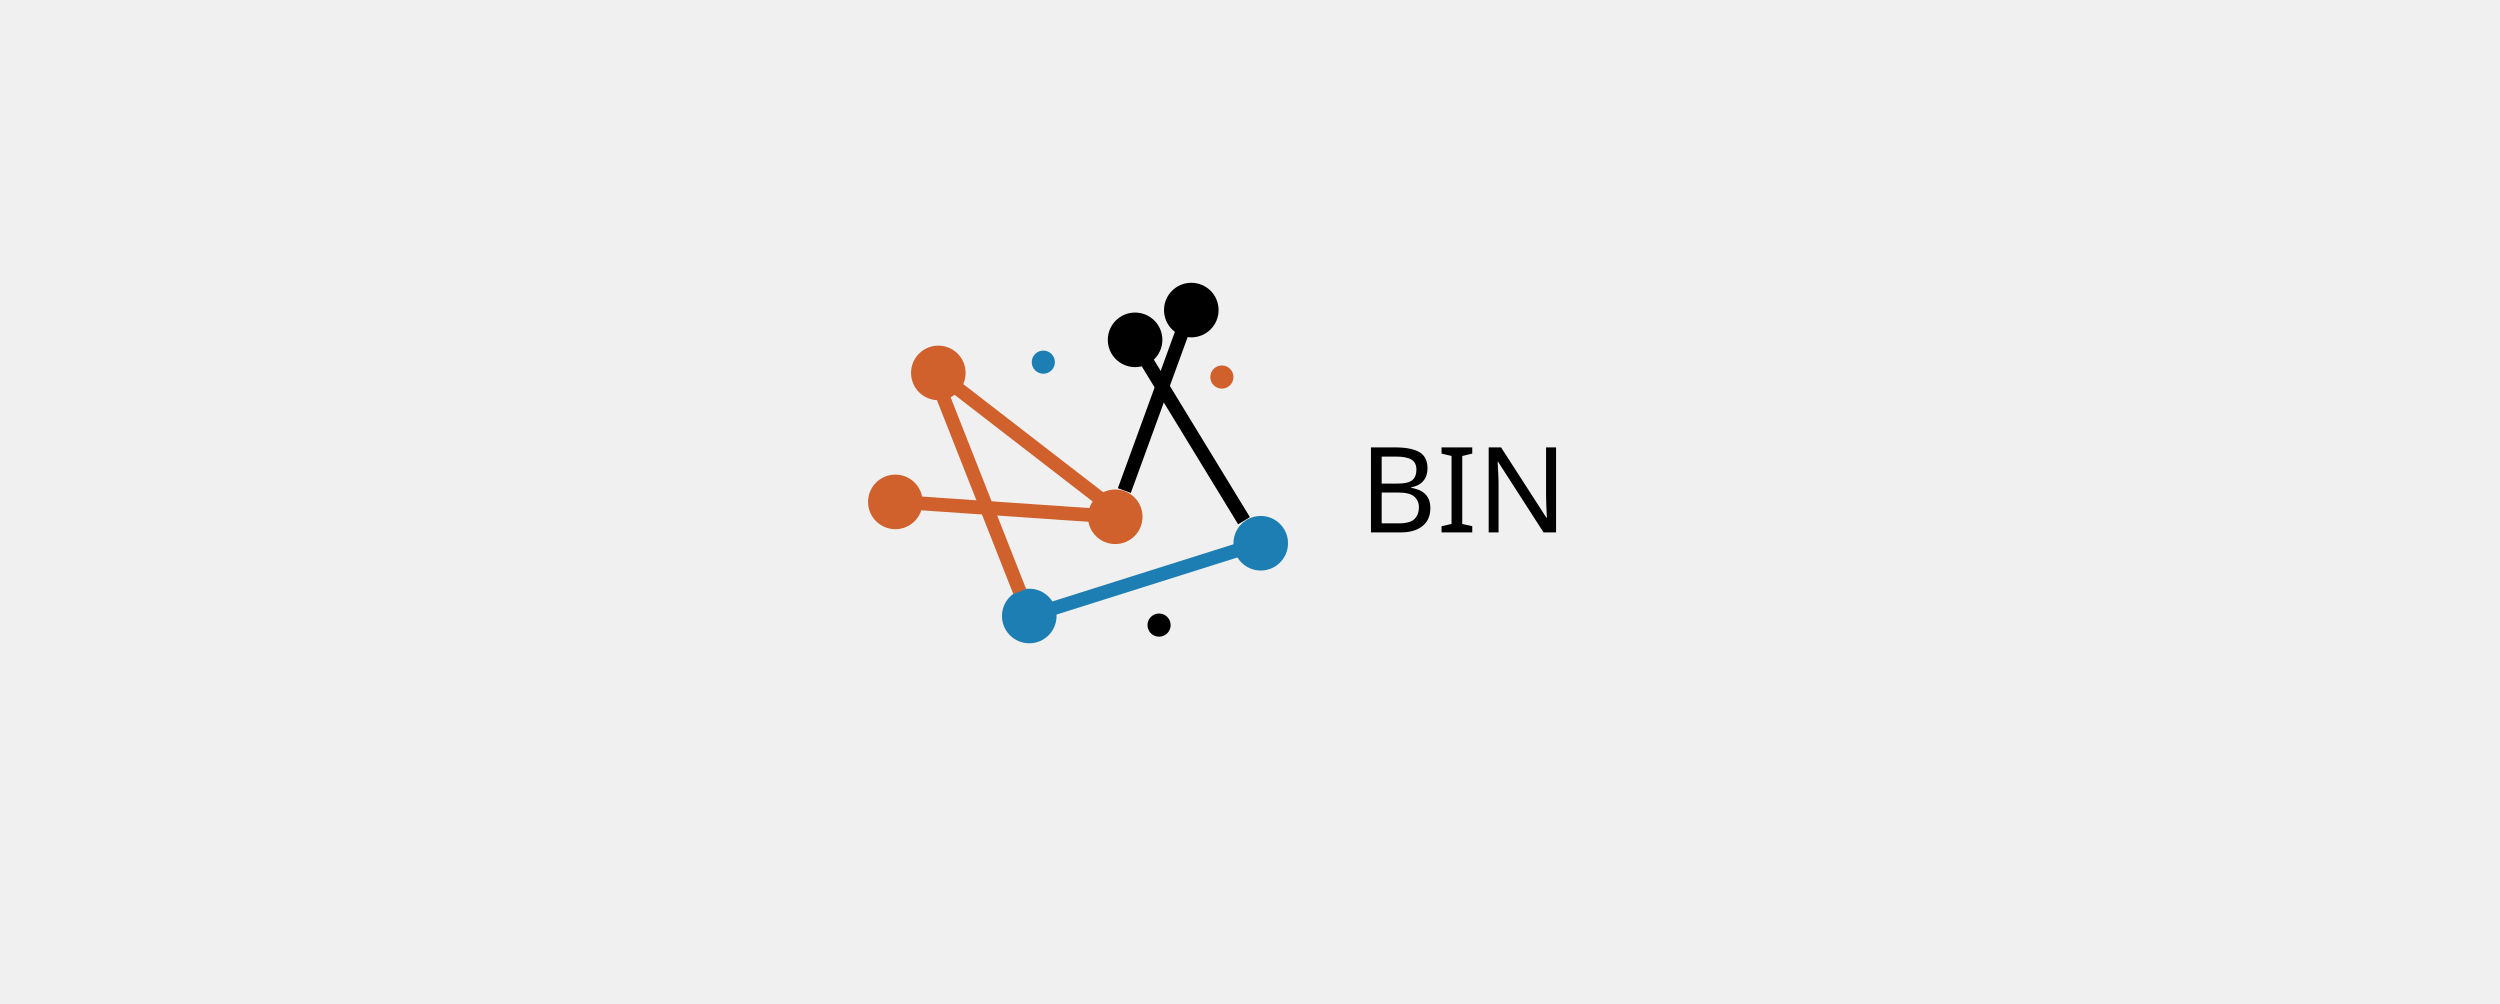
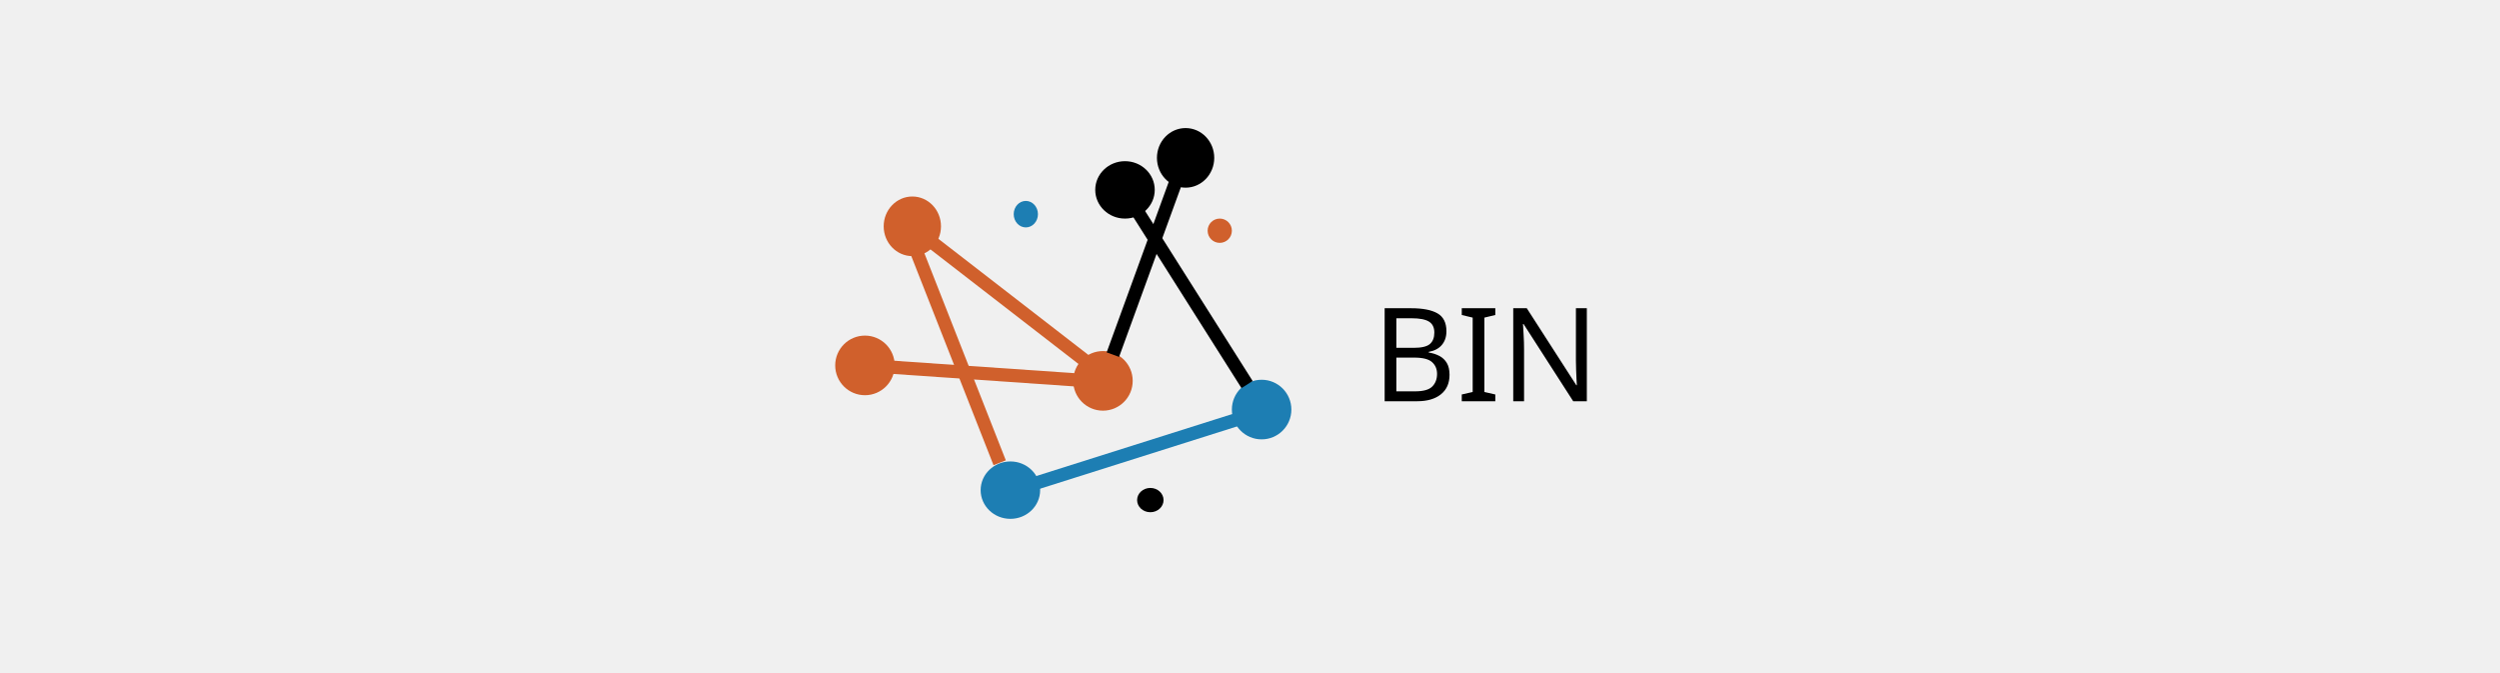
- <svg xmlns="http://www.w3.org/2000/svg" width="1512" height="607" overflow="hidden">
+ <svg xmlns="http://www.w3.org/2000/svg" width="1134" height="305" overflow="hidden">
  <defs>
    <clipPath id="clip0">
-       <rect x="0" y="0" width="1512" height="607" />
+       <rect x="0" y="0" width="1134" height="305" />
    </clipPath>
  </defs>
  <g clip-path="url(#clip0)">
-     <rect x="0" y="0" width="1512" height="607.1" fill="#FFFFFF" fill-opacity="0" />
-     <path d="M551 225.537C551 216.423 558.387 209.034 567.5 209.034 576.613 209.034 584 216.423 584 225.537 584 234.651 576.613 242.04 567.5 242.04 558.387 242.04 551 234.651 551 225.537Z" fill="#D0602C" fill-rule="evenodd" />
-     <path d="M525 303.55C525 294.436 532.387 287.047 541.5 287.047 550.613 287.047 558 294.436 558 303.55 558 312.664 550.613 320.053 541.5 320.053 532.387 320.053 525 312.664 525 303.55Z" fill="#D0602C" fill-rule="evenodd" />
-     <path d="M658 312.551C658 303.437 665.387 296.049 674.5 296.049 683.613 296.049 691 303.437 691 312.551 691 321.666 683.613 329.054 674.5 329.054 665.387 329.054 658 321.666 658 312.551Z" fill="#D0602C" fill-rule="evenodd" />
-     <path d="M746 328.554C746 319.44 753.387 312.051 762.5 312.051 771.613 312.051 779 319.44 779 328.554 779 337.668 771.613 345.057 762.5 345.057 753.387 345.057 746 337.668 746 328.554Z" fill="#1D7EB3" fill-rule="evenodd" />
-     <path d="M606 372.561C606 363.447 613.387 356.059 622.5 356.059 631.613 356.059 639 363.447 639 372.561 639 381.675 631.613 389.064 622.5 389.064 613.387 389.064 606 381.675 606 372.561Z" fill="#1D7EB3" fill-rule="evenodd" />
-     <path d="M704 187.531C704 178.417 711.387 171.028 720.5 171.028 729.613 171.028 737 178.417 737 187.531 737 196.645 729.613 204.034 720.5 204.034 711.387 204.034 704 196.645 704 187.531Z" fill-rule="evenodd" />
-     <path d="M670 205.534C670 196.42 677.387 189.031 686.5 189.031 695.613 189.031 703 196.42 703 205.534 703 214.648 695.613 222.036 686.5 222.036 677.387 222.036 670 214.648 670 205.534Z" fill-rule="evenodd" />
-     <path d="M624 219.036C624 215.169 627.134 212.035 631 212.035 634.866 212.035 638 215.169 638 219.036 638 222.903 634.866 226.037 631 226.037 627.134 226.037 624 222.903 624 219.036Z" fill="#1D7EB3" fill-rule="evenodd" />
-     <path d="M732 228.037C732 224.171 735.134 221.036 739 221.036 742.866 221.036 746 224.171 746 228.037 746 231.904 742.866 235.039 739 235.039 735.134 235.039 732 231.904 732 228.037Z" fill="#D0602C" fill-rule="evenodd" />
-     <path d="M694 378.062C694 374.195 697.134 371.061 701 371.061 704.866 371.061 708 374.195 708 378.062 708 381.929 704.866 385.063 701 385.063 697.134 385.063 694 381.929 694 378.062Z" fill-rule="evenodd" />
-     <path d="M578 234.038 669.294 304.575" stroke="#D0602C" stroke-width="8.334" stroke-miterlimit="8" fill="none" fill-rule="evenodd" />
-     <path d="M551 304.05 663.603 311.79" stroke="#D0602C" stroke-width="8.334" stroke-miterlimit="8" fill="none" fill-rule="evenodd" />
-     <path d="M0 0 125.175 39.517" stroke="#1D7EB3" stroke-width="8.334" stroke-miterlimit="8" fill="none" fill-rule="evenodd" transform="matrix(1 0 0 -1.00016 635 368.577)" />
-     <path d="M0 0 35.259 96.655" stroke="#000000" stroke-width="8.334" stroke-miterlimit="8" fill="none" fill-rule="evenodd" transform="matrix(-1 0 0 1.00016 715.259 200.033)" />
-     <path d="M689 211.035 752.38 314.923" stroke="#000000" stroke-width="8.334" stroke-miterlimit="8" fill="none" fill-rule="evenodd" />
-     <path d="M568 234.038 616.716 357.725" stroke="#D0602C" stroke-width="8.334" stroke-miterlimit="8" fill="none" fill-rule="evenodd" />
-     <text font-family="Calisto MT,Calisto MT_MSFontService,sans-serif" font-weight="400" font-size="72" transform="matrix(1 0 0 1.00016 822.165 322)">BIN</text>
+     <rect x="0" y="0" width="1134" height="305.456" fill="#FFFFFF" fill-opacity="0" />
+     <path d="M401 102.653C401 95.186 406.82 89.133 414 89.133 421.18 89.133 427 95.186 427 102.653 427 110.12 421.18 116.173 414 116.173 406.82 116.173 401 110.12 401 102.653Z" fill="#D0602C" fill-rule="evenodd" />
+     <path d="M379 165.747C379 158.28 385.044 152.227 392.5 152.227 399.956 152.227 406 158.28 406 165.747 406 173.214 399.956 179.268 392.5 179.268 385.044 179.268 379 173.214 379 165.747Z" fill="#D0602C" fill-rule="evenodd" />
+     <path d="M487 172.758C487 165.291 493.044 159.238 500.5 159.238 507.956 159.238 514 165.291 514 172.758 514 180.225 507.956 186.278 500.5 186.278 493.044 186.278 487 180.225 487 172.758Z" fill="#D0602C" fill-rule="evenodd" />
+     <path d="M559 185.777C559 178.31 565.044 172.257 572.5 172.257 579.956 172.257 586 178.31 586 185.777 586 193.244 579.956 199.297 572.5 199.297 565.044 199.297 559 193.244 559 185.777Z" fill="#1D7EB3" fill-rule="evenodd" />
+     <path d="M445 222.332C445 215.141 451.044 209.312 458.5 209.312 465.956 209.312 472 215.141 472 222.332 472 229.522 465.956 235.351 458.5 235.351 451.044 235.351 445 229.522 445 222.332Z" fill="#1D7EB3" fill-rule="evenodd" />
+     <path d="M525 71.607C525 64.14 530.82 58.087 538 58.087 545.18 58.087 551 64.14 551 71.607 551 79.074 545.18 85.127 538 85.127 530.82 85.127 525 79.074 525 71.607Z" fill-rule="evenodd" />
+     <path d="M497 86.129C497 78.938 503.044 73.109 510.5 73.109 517.956 73.109 524 78.938 524 86.129 524 93.319 517.956 99.148 510.5 99.148 503.044 99.148 497 93.319 497 86.129Z" fill-rule="evenodd" />
+     <path d="M460 97.145C460 93.826 462.462 91.136 465.5 91.136 468.538 91.136 471 93.826 471 97.145 471 100.464 468.538 103.154 465.5 103.154 462.462 103.154 460 100.464 460 97.145Z" fill="#1D7EB3" fill-rule="evenodd" />
+     <path d="M548 104.656C548 101.614 550.462 99.148 553.5 99.148 556.538 99.148 559 101.614 559 104.656 559 107.698 556.538 110.164 553.5 110.164 550.462 110.164 548 107.698 548 104.656Z" fill="#D0602C" fill-rule="evenodd" />
+     <path d="M516 226.839C516 223.796 518.686 221.33 522 221.33 525.314 221.33 528 223.796 528 226.839 528 229.881 525.314 232.347 522 232.347 518.686 232.347 516 229.881 516 226.839Z" fill-rule="evenodd" />
+     <path d="M422 109.163 496.263 166.616" stroke="#D0602C" stroke-width="6.001" stroke-miterlimit="8" fill="none" fill-rule="evenodd" />
+     <path d="M400 166.248 491.596 172.552" stroke="#D0602C" stroke-width="6.001" stroke-miterlimit="8" fill="none" fill-rule="evenodd" />
+     <path d="M0 0 101.822 32.145" stroke="#1D7EB3" stroke-width="6.001" stroke-miterlimit="8" fill="none" fill-rule="evenodd" transform="matrix(1 0 0 -1.00149 469 219.472)" />
+     <path d="M0 0 28.681 78.623" stroke="#000000" stroke-width="6.001" stroke-miterlimit="8" fill="none" fill-rule="evenodd" transform="matrix(-1 0 0 1.00149 533.681 82.1226)" />
+     <path d="M510 86.129 565.899 174.436" stroke="#000000" stroke-width="6.001" stroke-miterlimit="8" fill="none" fill-rule="evenodd" />
+     <path d="M414 109.163 453.628 209.908" stroke="#D0602C" stroke-width="6.001" stroke-miterlimit="8" fill="none" fill-rule="evenodd" />
+     <text font-family="Calisto MT,Calisto MT_MSFontService,sans-serif" font-weight="400" font-size="59" transform="matrix(1 0 0 1.00149 622.613 182)">BIN</text>
  </g>
</svg>
